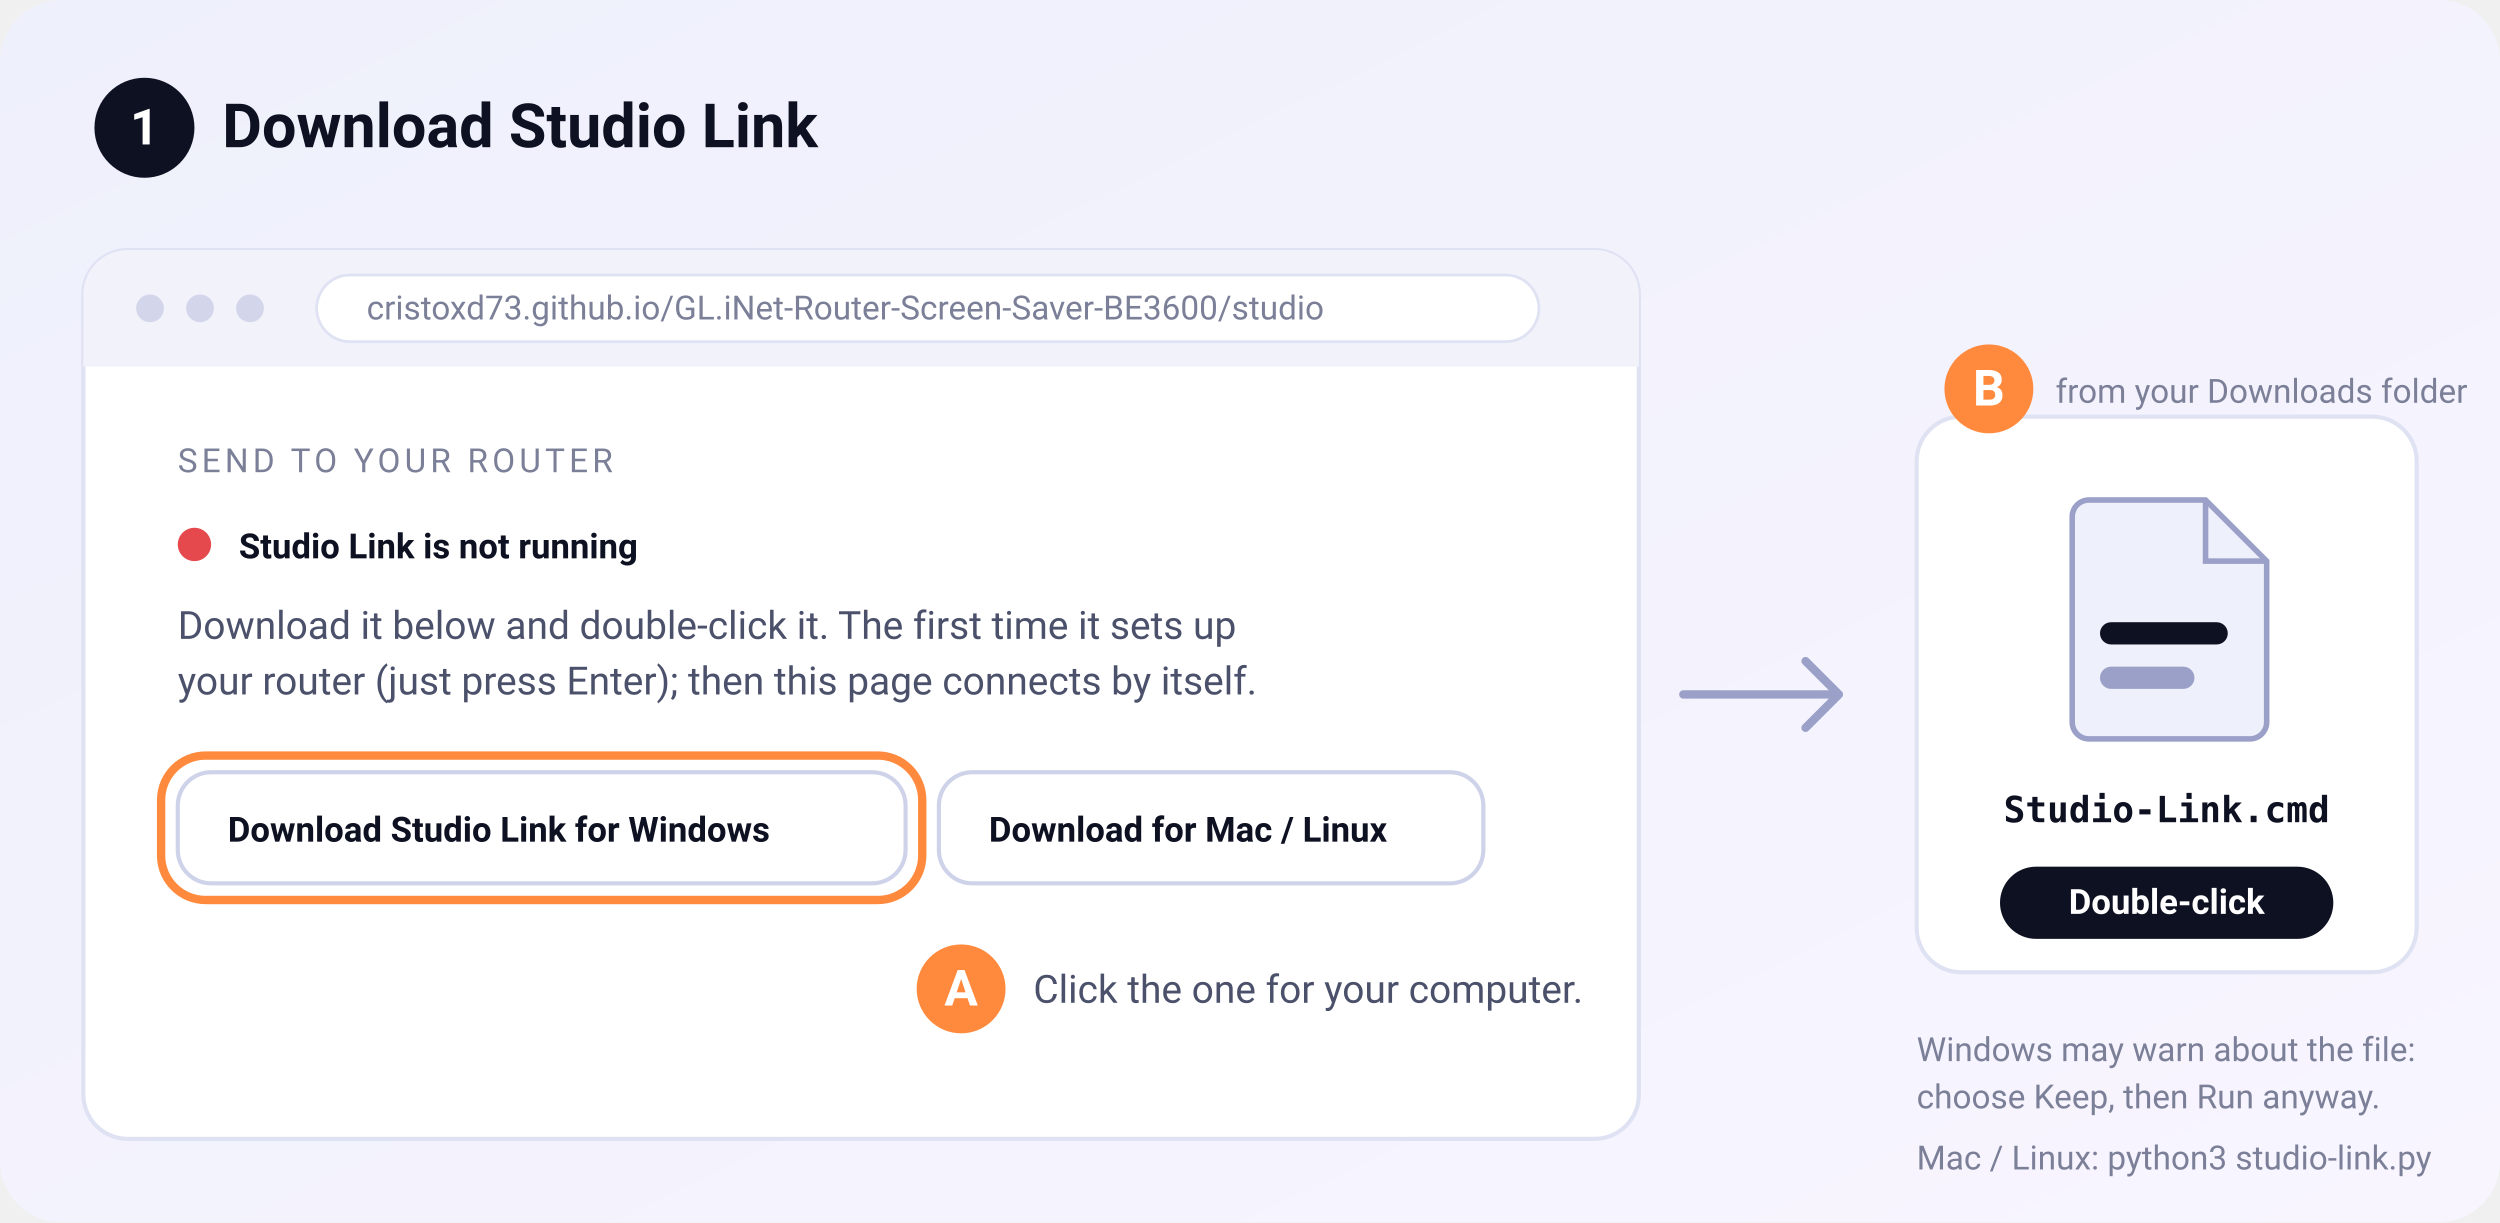
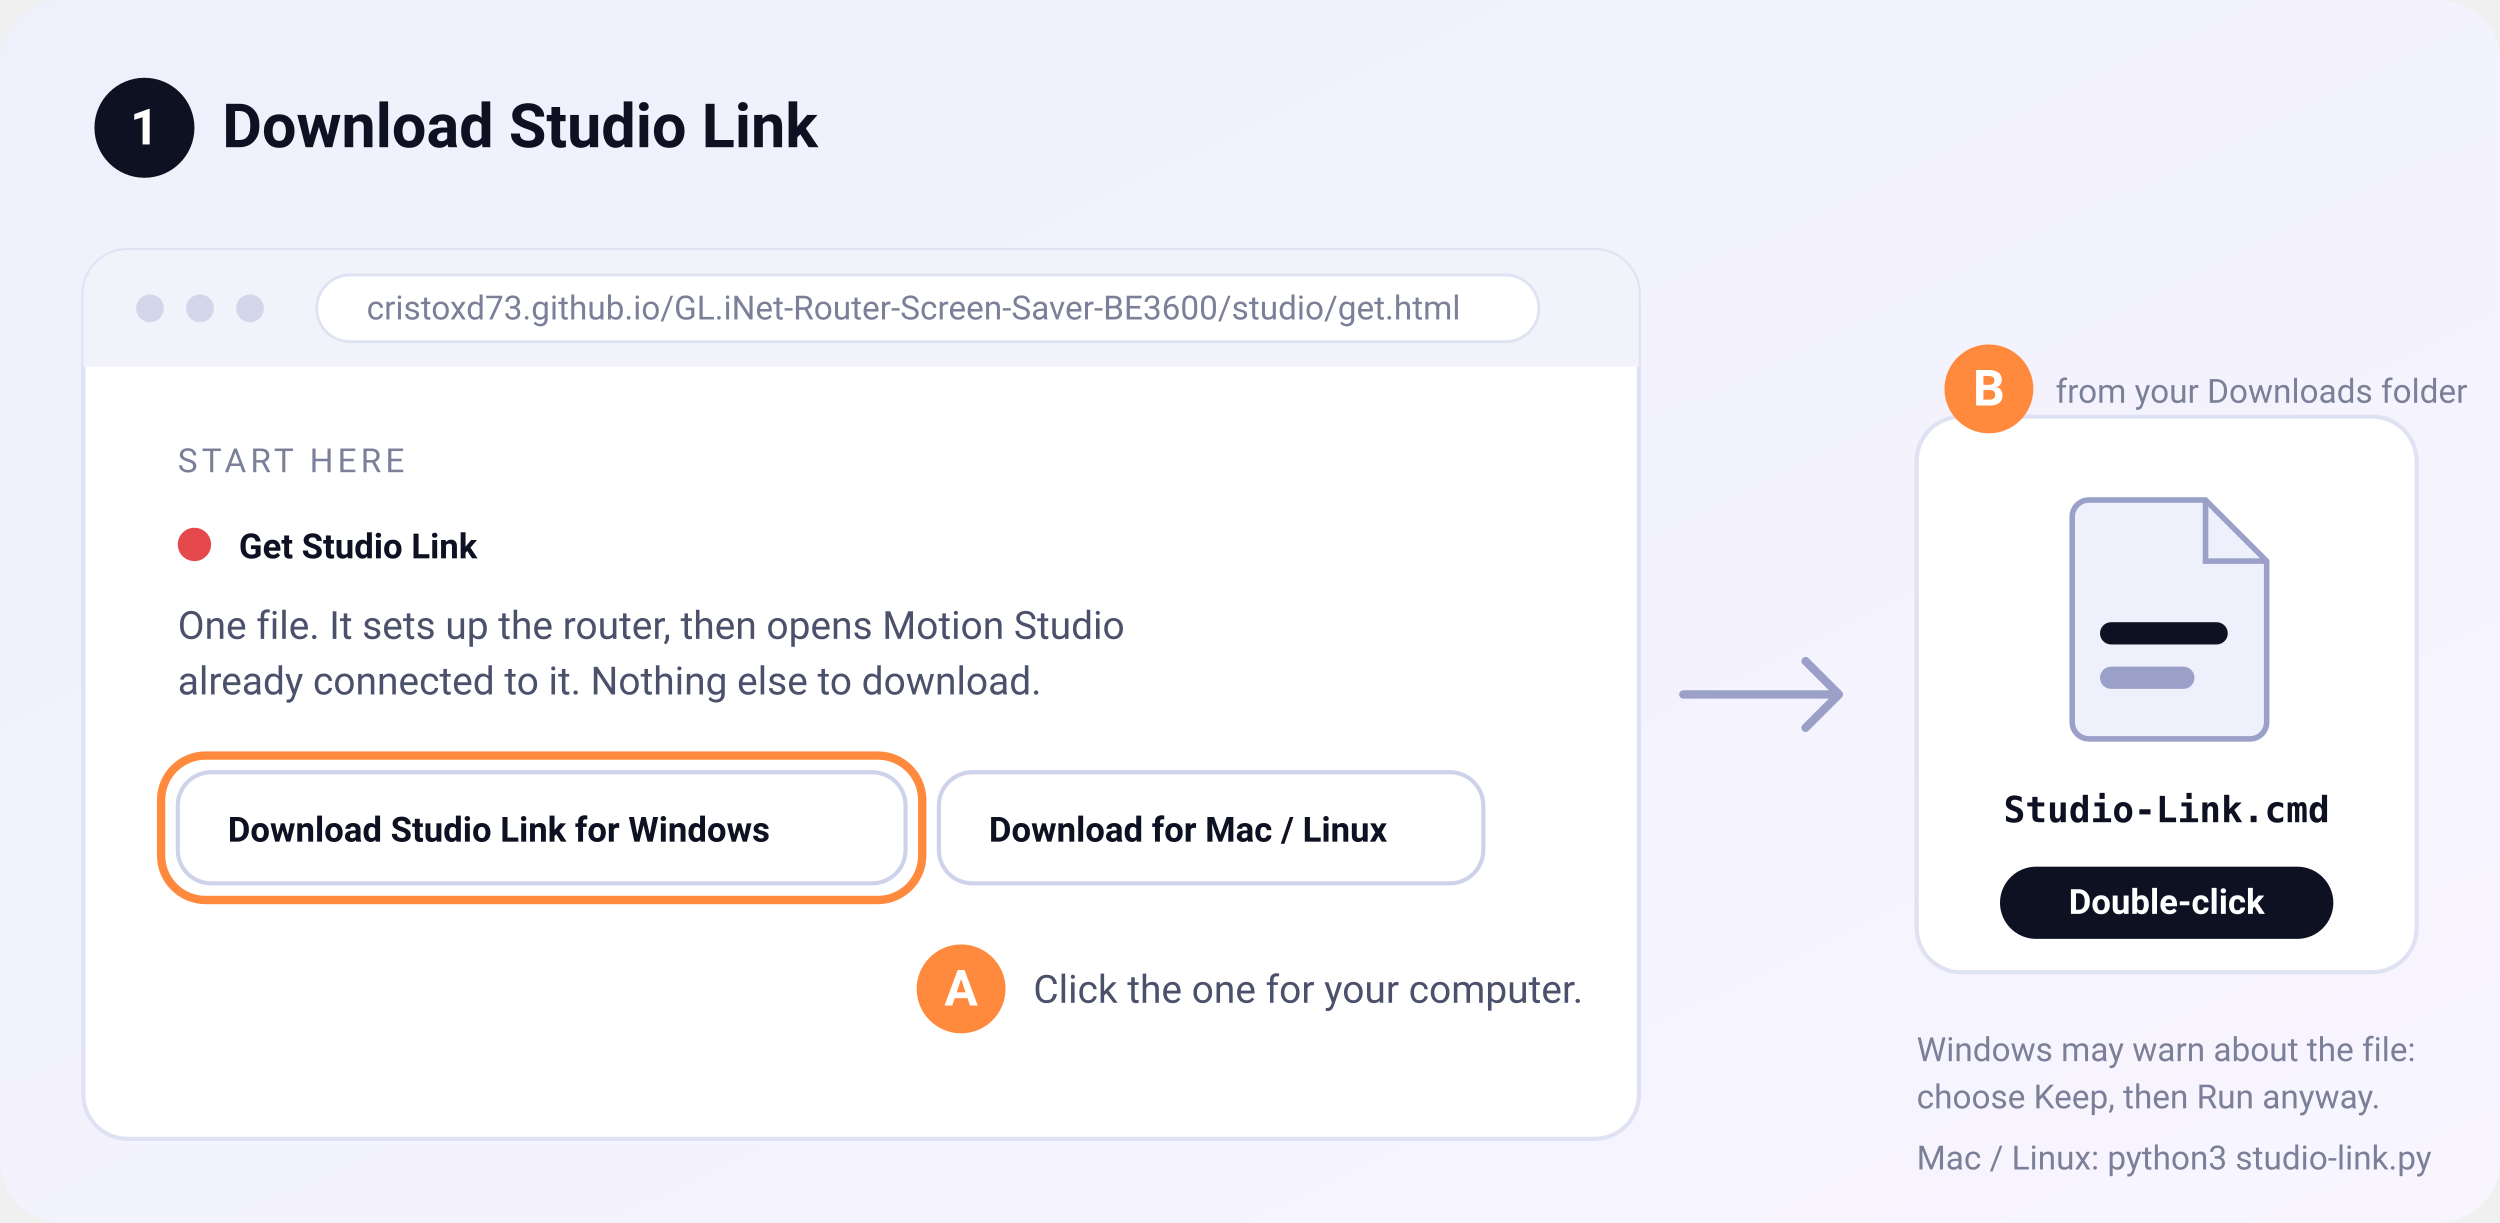
<svg xmlns="http://www.w3.org/2000/svg" viewBox="0 0 900 440" role="img" aria-labelledby="t d">
  <defs>
    <linearGradient id="bg" x1="0" y1="0" x2="1" y2="1">
      <stop offset="0" stop-color="#eef0fb" />
      <stop offset="1" stop-color="#f8f5ff" />
    </linearGradient>
    <style>
      .win  { fill: #ffffff; stroke: #dfe2f2; stroke-width: 1.5; }
      .bar  { fill: #f1f2fa; }
      .dot  { fill: #d3d6ea; }
      .url  { fill: #ffffff; stroke: #dfe2f2; }
      .h    { fill: #0e1122; font: 700 22px -apple-system, "Segoe UI", Roboto, Arial, sans-serif; }
      .n    { fill: #ffffff; font: 700 18px -apple-system, "Segoe UI", Roboto, Arial, sans-serif; text-anchor: middle; }
      .p    { fill: #4b516b; font: 400 14px -apple-system, "Segoe UI", Roboto, Arial, sans-serif; }
      .s    { fill: #7b8098; font: 400 12px -apple-system, "Segoe UI", Roboto, Arial, sans-serif; }
      .b    { fill: #0e1122; font: 700 12.5px -apple-system, "Segoe UI", Roboto, Arial, sans-serif; }
      .bw   { fill: #ffffff; font: 700 12.5px -apple-system, "Segoe UI", Roboto, Arial, sans-serif; }
      .mono { fill: #0e1122; font: 600 13px Consolas, "SF Mono", Menlo, monospace; }
      .btn  { fill: #0e1122; }
      .soft { fill: #ffffff; stroke: #cfd3ea; stroke-width: 1.5; }
      .ring { fill: none; stroke: #ff8a3d; stroke-width: 3; }
      .call { fill: #ff8a3d; }
      .red  { fill: #e5484d; }
      .arrow{ fill: none; stroke: #9aa0c8; stroke-width: 3; stroke-linecap: round; stroke-linejoin: round; }
    </style>
  </defs>
  <rect width="900" height="440" rx="22" fill="url(#bg)" />
  <circle cx="52" cy="46" r="18" fill="#0e1122" />
  <text class="n" x="52" y="52">1</text>
  <text class="h" x="80" y="53">Download Studio Link</text>
  <g transform="translate(30,90)">
    <rect class="win" width="560" height="320" rx="16" />
    <path d="M0 16a16 16 0 0 1 16-16h528a16 16 0 0 1 16 16v26H0z" class="bar" />
    <circle class="dot" cx="24" cy="21" r="5" />
    <circle class="dot" cx="42" cy="21" r="5" />
    <circle class="dot" cx="60" cy="21" r="5" />
    <rect class="url" x="84" y="9" width="440" height="24" rx="12" />
-     <text class="s" x="102" y="25">cristoxd73.github.io/GL.iNet-Router-Screen-Saver-BE3600/studio</text>
-     <text class="s" x="34" y="80" letter-spacing="1.5">SEND TO YOUR ROUTER</text>
+     <text class="s" x="102" y="25">cristoxd73.github.io/GL.iNet-Router-Screen-Saver-BE3600/studio/get.html</text>
+     <text class="s" x="34" y="80" letter-spacing="1.5">START HERE</text>
    <circle class="red" cx="40" cy="106" r="6" />
-     <text class="b" x="56" y="111">Studio Link is not running</text>
-     <text class="p" x="34" y="140">Download it below and double-click it. The first time it sets up</text>
-     <text class="p" x="34" y="160">your router (just press Enter); then this page connects by itself.</text>
+     <text class="b" x="56" y="111">Get Studio Link</text>
+     <text class="p" x="34" y="140">One file. It sets up the router, then opens Motion Studio</text>
+     <text class="p" x="34" y="160">already connected to it. Nothing else to download.</text>
    <rect class="soft" x="34" y="188" width="262" height="40" rx="12" />
    <text class="b" x="52" y="213">Download Studio Link for Windows</text>
    <rect class="soft" x="308" y="188" width="196" height="40" rx="12" />
    <text class="b" x="326" y="213">Download for Mac / Linux</text>
    <rect class="ring" x="28" y="182" width="274" height="52" rx="16" />
    <circle class="call" cx="316" cy="266" r="16" />
    <text class="n" x="316" y="272">A</text>
    <text class="p" x="342" y="271">Click the one for your computer.</text>
  </g>
  <path class="arrow" d="M606 250 h56 m-12 -12 l12 12 l-12 12" />
  <g transform="translate(690,150)">
    <rect class="win" width="180" height="200" rx="16" />
    <path d="M62 30h42l22 22v58a6 6 0 0 1-6 6H62a6 6 0 0 1-6-6V36a6 6 0 0 1 6-6z" fill="#eef0fb" stroke="#9aa0c8" stroke-width="2" />
    <path d="M104 30v22h22" fill="none" stroke="#9aa0c8" stroke-width="2" />
    <rect x="66" y="74" width="46" height="8" rx="4" fill="#0e1122" />
    <rect x="66" y="90" width="34" height="8" rx="4" fill="#9aa0c8" />
    <text class="mono" x="90" y="146" text-anchor="middle">Studio-Link.cmd</text>
    <rect class="btn" x="30" y="162" width="120" height="26" rx="13" />
    <text class="bw" x="90" y="179" text-anchor="middle">Double-click</text>
  </g>
  <circle class="call" cx="716" cy="140" r="16" />
  <text class="n" x="716" y="146">B</text>
  <text class="s" x="740" y="145">from your Downloads folder</text>
  <text class="s" x="690" y="382">Windows may warn about the file:</text>
  <text class="s" x="690" y="399">choose Keep, then Run anyway.</text>
  <text class="s" x="690" y="421">Mac / Linux: python3 studio-link.py</text>
</svg>
